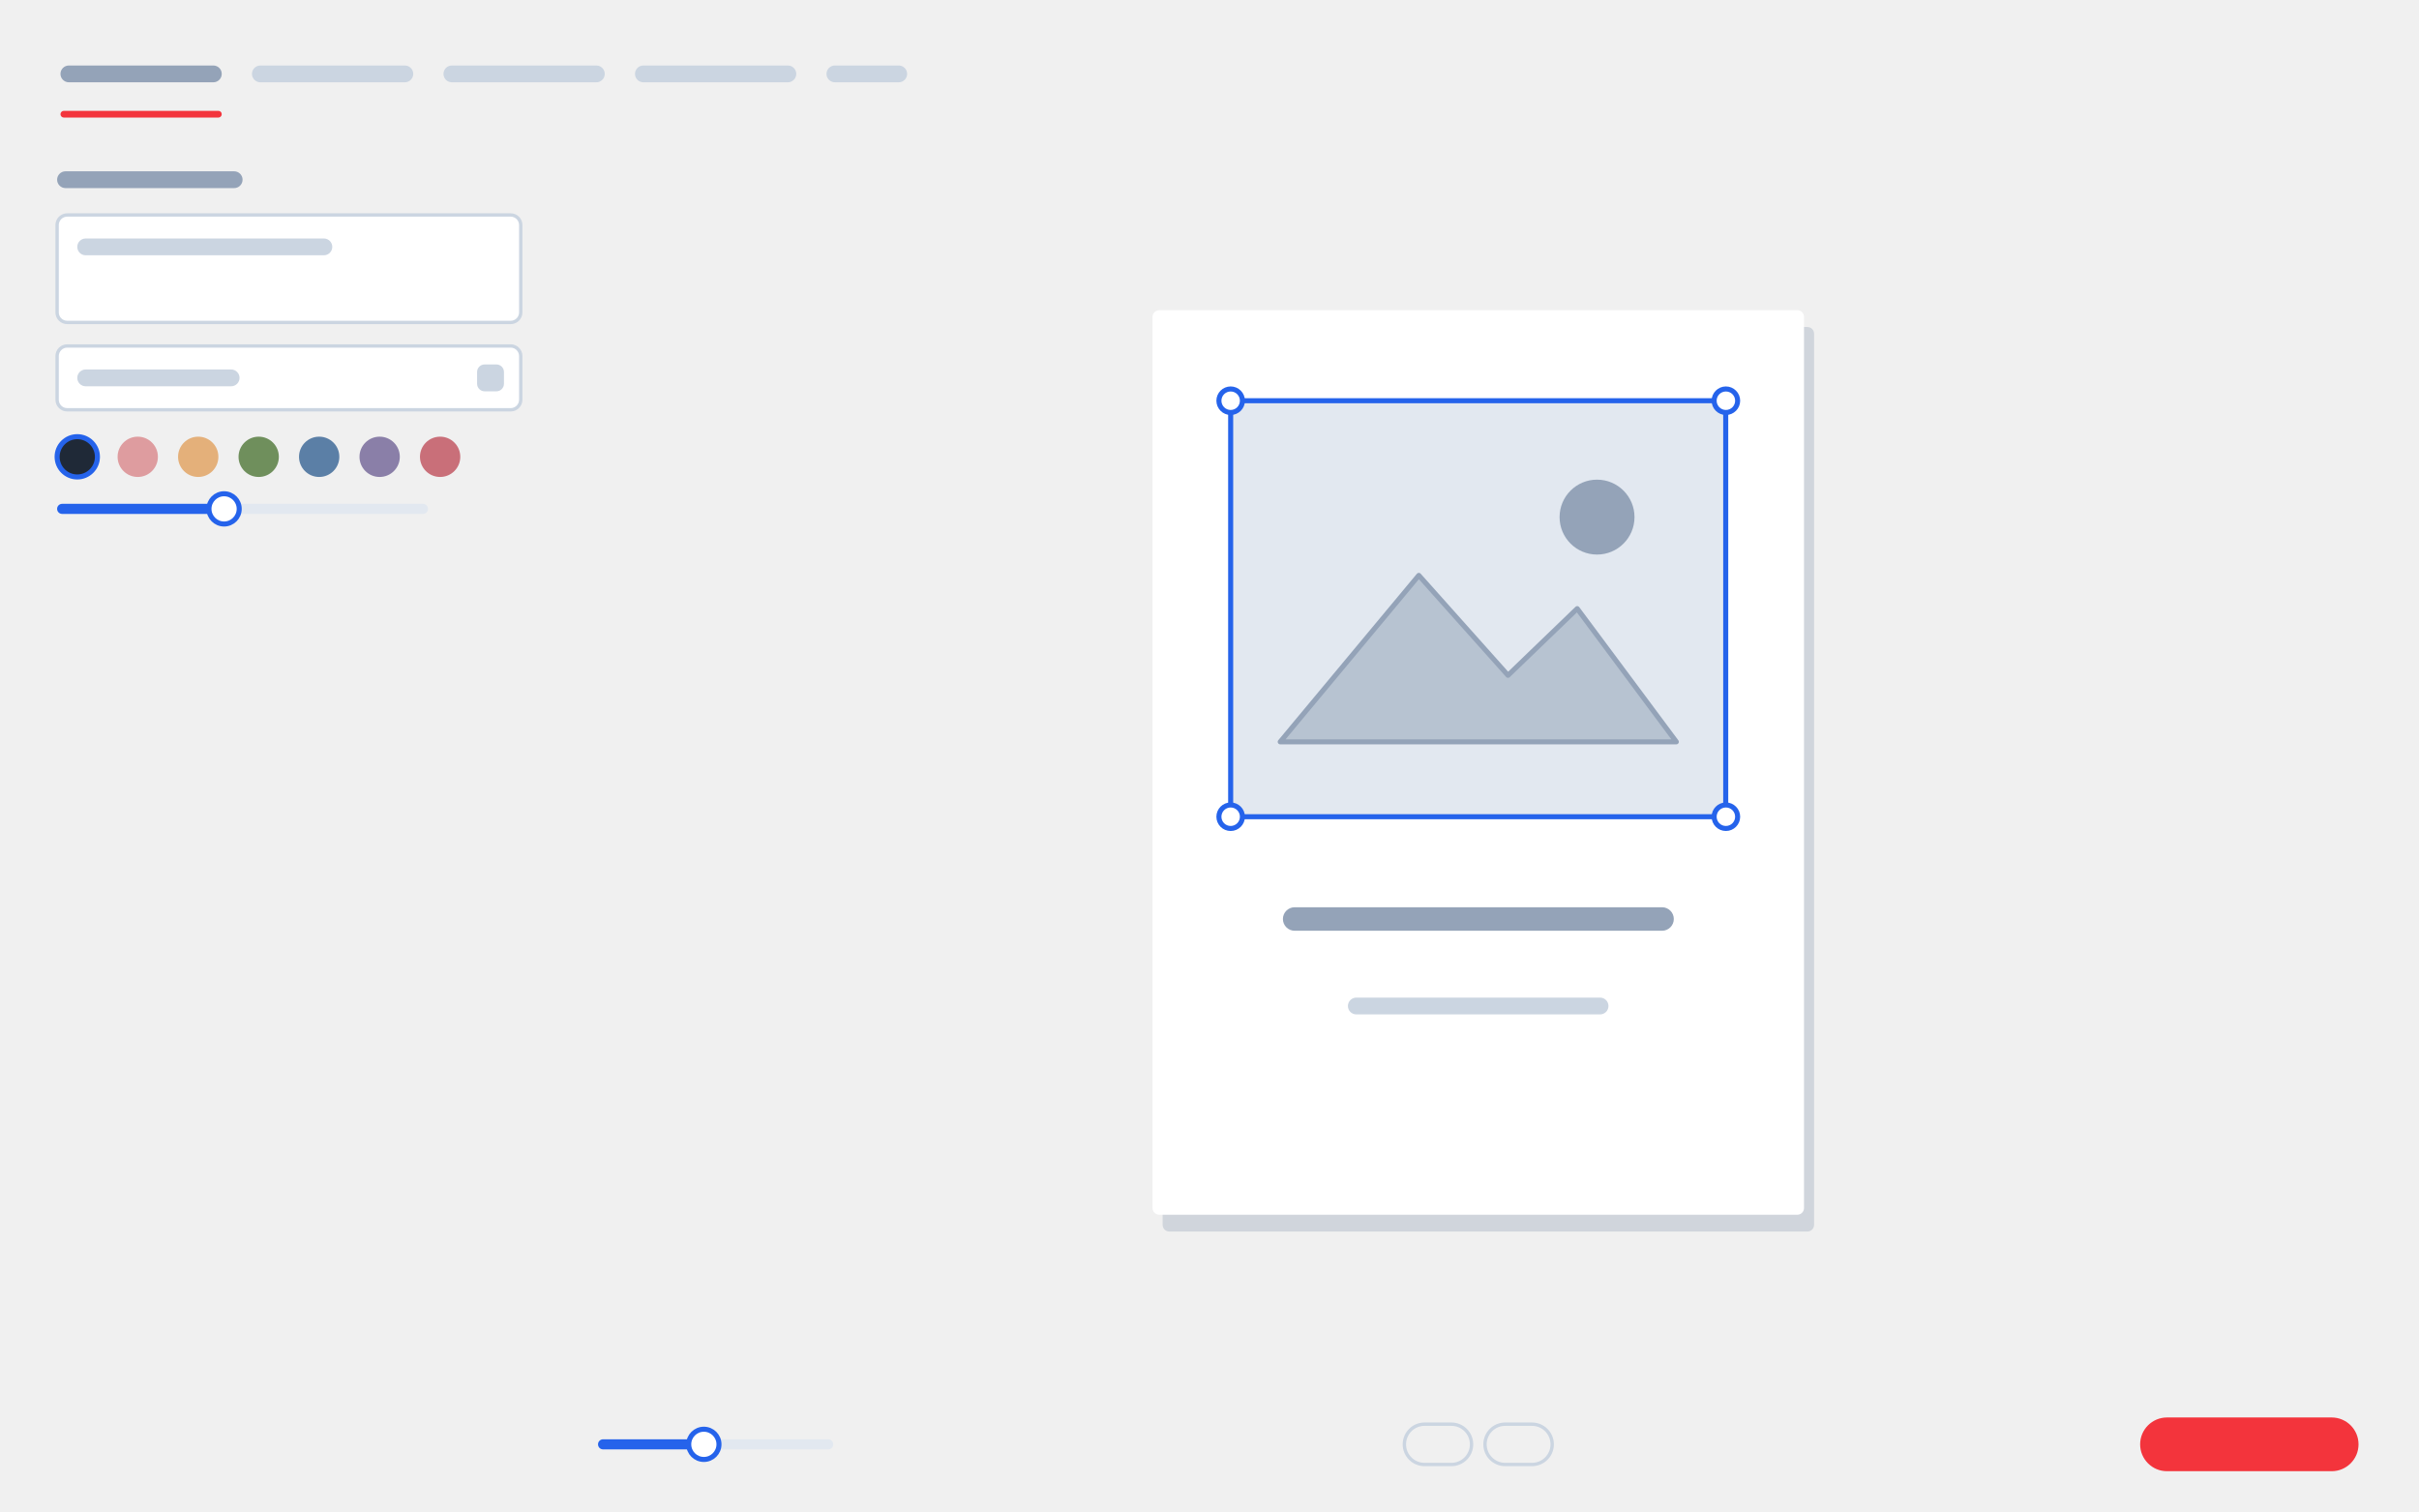
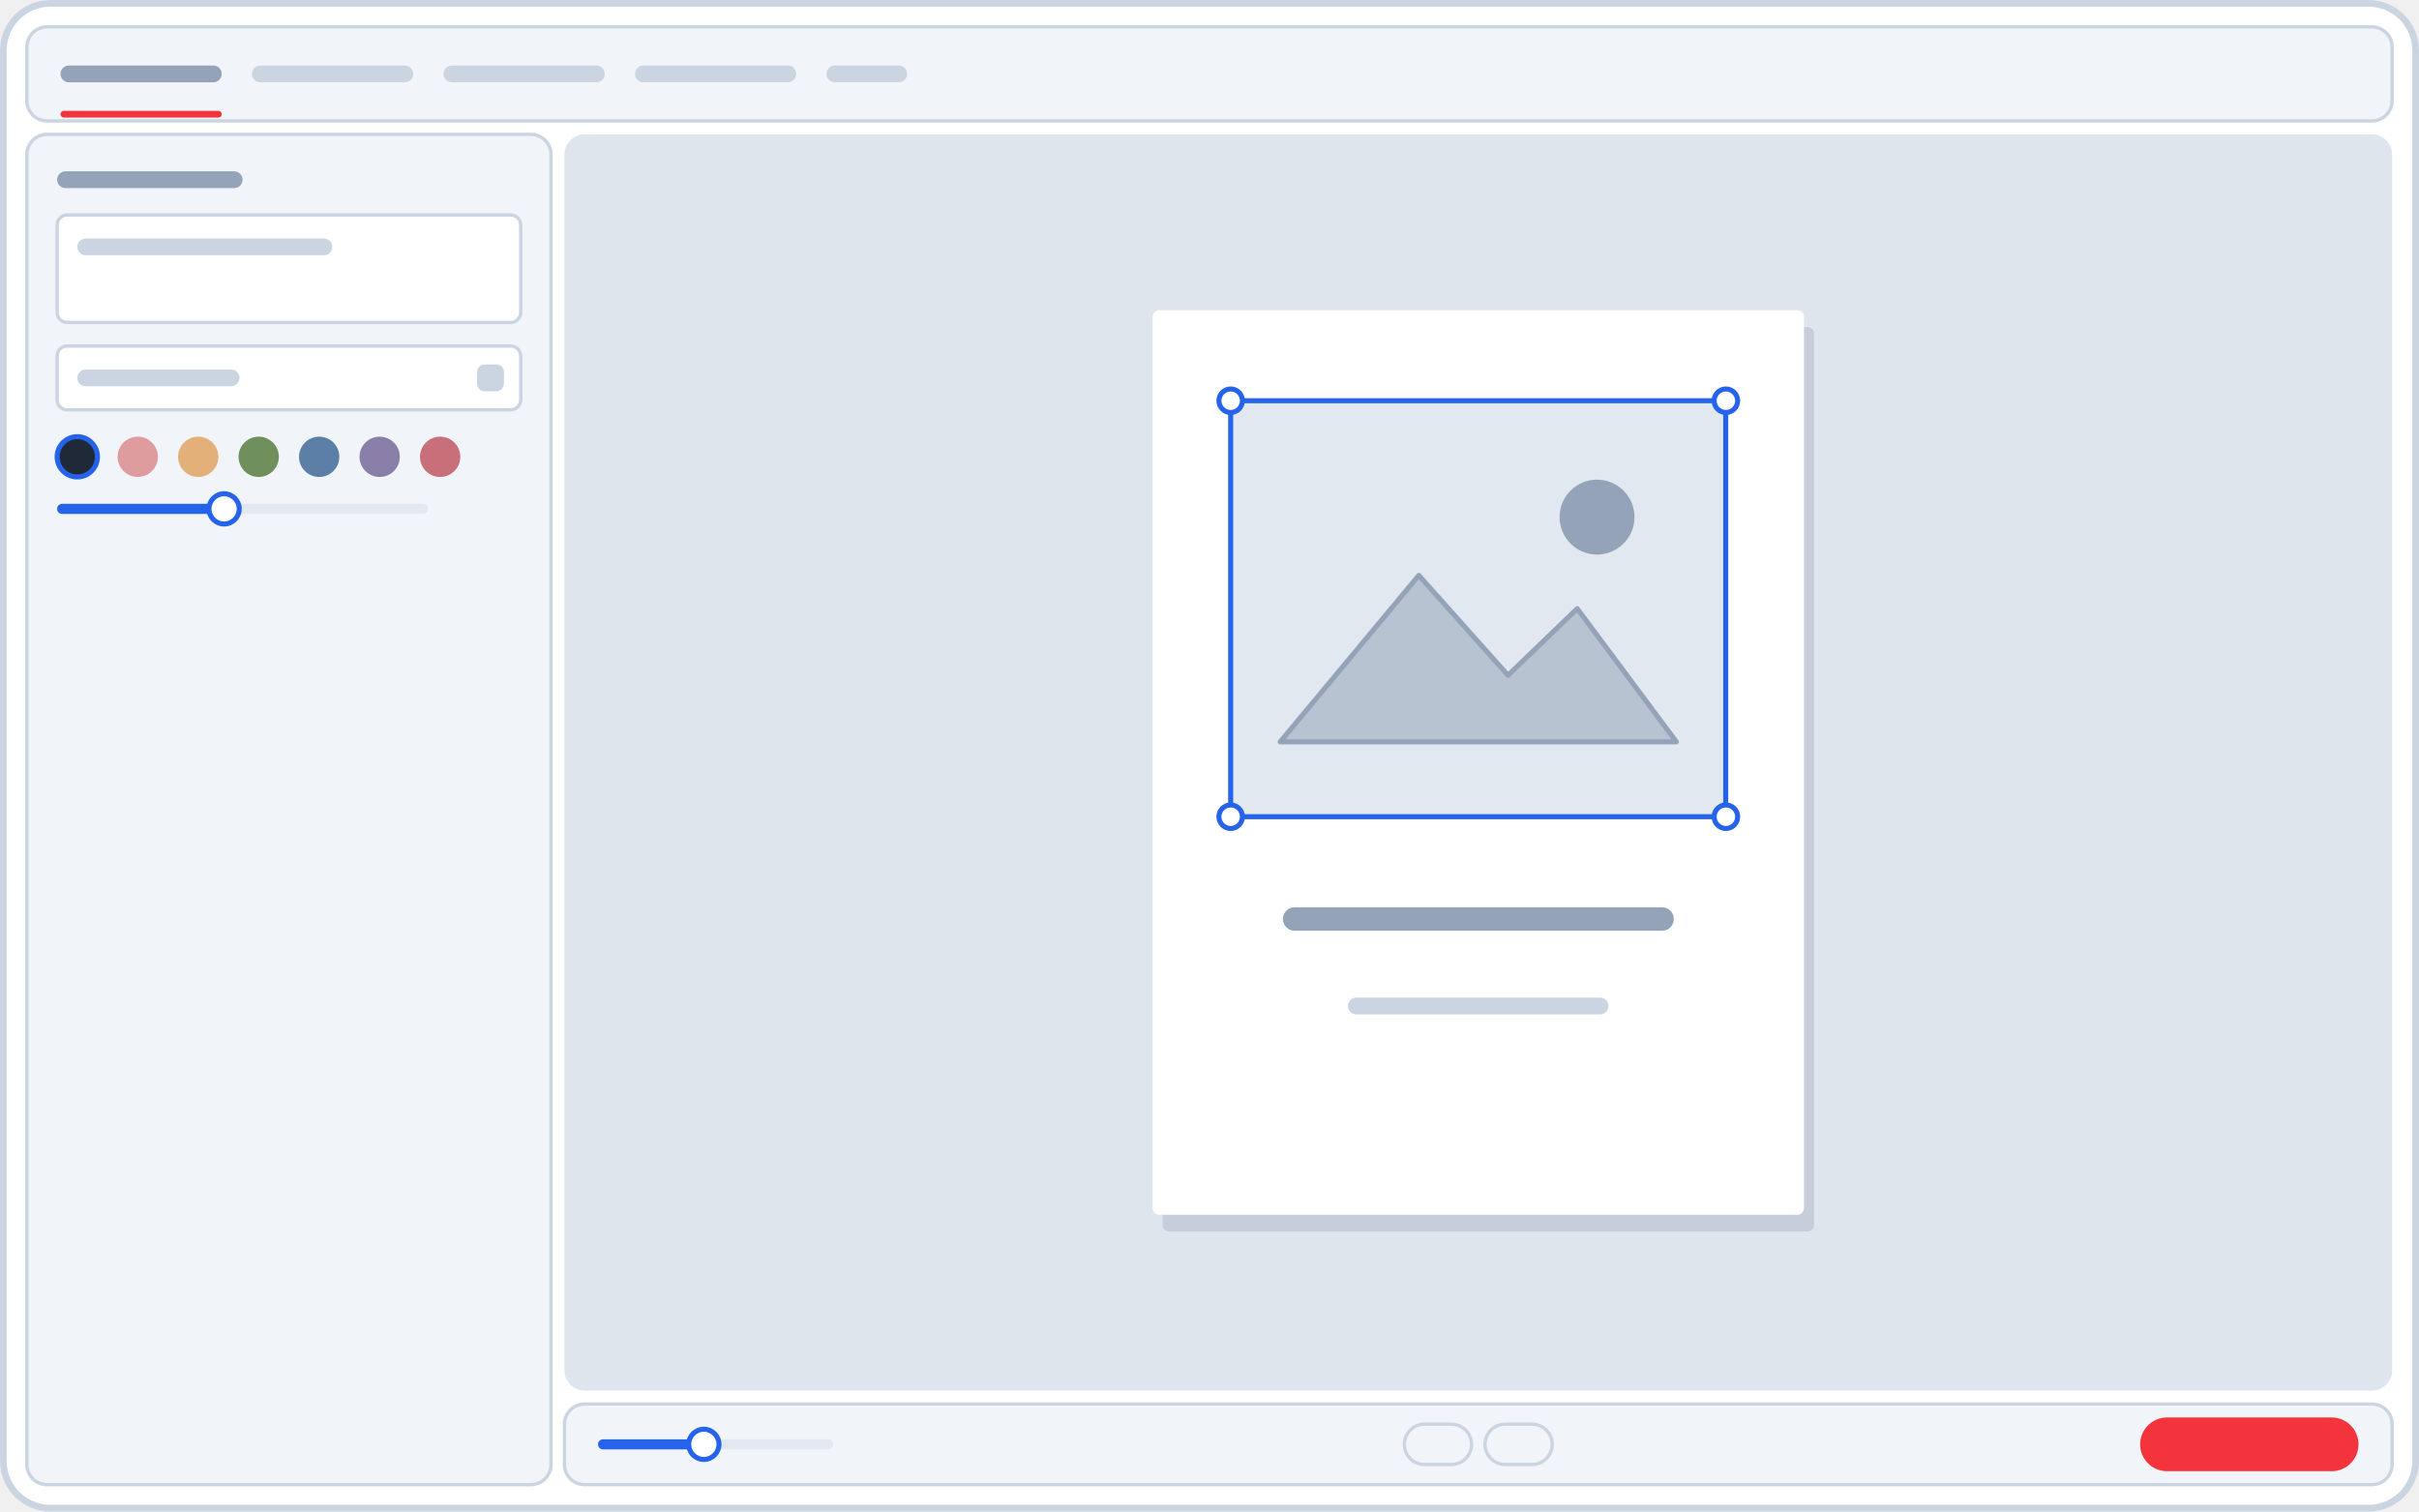
<svg xmlns="http://www.w3.org/2000/svg" viewBox="0 0 1440 900" role="img">
-   <rect x="2" y="2" rx="28" fill="#ffffff" stroke="#cbd5e1" stroke-width="4" />
+   <rect x="2" y="2" width="1436" height="896" rx="28" fill="#ffffff" stroke="#cbd5e1" stroke-width="4" />
  <g>
-     <rect x="16" y="16" rx="12" fill="#f1f5f9" stroke="#cbd5e1" stroke-width="2" />
+     <rect x="16" y="16" width="1408" height="56" rx="12" fill="#f1f5f9" stroke="#cbd5e1" stroke-width="2" />
    <rect x="36" y="39" width="96" height="10" rx="5" fill="#94a3b8" />
    <rect x="36" y="66" width="96" height="4" rx="2" fill="#f3343c" />
    <rect x="150" y="39" width="96" height="10" rx="5" fill="#cbd5e1" />
    <rect x="264" y="39" width="96" height="10" rx="5" fill="#cbd5e1" />
    <rect x="378" y="39" width="96" height="10" rx="5" fill="#cbd5e1" />
    <rect x="492" y="39" width="48" height="10" rx="5" fill="#cbd5e1" />
  </g>
  <g>
-     <rect x="16" y="80" rx="12" fill="#f1f5f9" stroke="#cbd5e1" stroke-width="2" />
+     <rect x="16" y="80" width="312" height="804" rx="12" fill="#f1f5f9" stroke="#cbd5e1" stroke-width="2" />
    <rect x="34" y="102" width="110.4" height="10" rx="5" fill="#94a3b8" />
    <rect x="34" y="128" width="276" height="64" rx="6" fill="#ffffff" stroke="#cbd5e1" stroke-width="2" />
    <rect x="46" y="142" width="151.8" height="10" rx="5" fill="#cbd5e1" />
    <rect x="34" y="206" width="276" height="38" rx="6" fill="#ffffff" stroke="#cbd5e1" stroke-width="2" />
    <rect x="46" y="220" width="96.6" height="10" rx="5" fill="#cbd5e1" />
    <rect x="284" y="217" width="16" height="16" rx="4.5" fill="#cbd5e1" />
    <circle cx="46" cy="272" r="12" fill="#1F2937" stroke="#2563eb" stroke-width="3" />
    <circle cx="82" cy="272" r="12" fill="#DE9C9F" />
    <circle cx="118" cy="272" r="12" fill="#E4B07A" />
    <circle cx="154" cy="272" r="12" fill="#6F8F5C" />
    <circle cx="190" cy="272" r="12" fill="#5B7FA6" />
    <circle cx="226" cy="272" r="12" fill="#8A7FA8" />
    <circle cx="262" cy="272" r="12" fill="#C96F79" />
    <rect x="34" y="300" width="220.8" height="6" rx="3" fill="#e2e8f0" />
    <rect x="34" y="300" width="99.4" height="6" rx="3" fill="#2563eb" />
    <circle cx="133.4" cy="303" r="9" fill="#ffffff" stroke="#2563eb" stroke-width="3" />
  </g>
  <g>
-     <rect x="336" y="80" rx="12" fill="#dfe5ec" />
+     <rect x="336" y="80" width="1088" height="748" rx="12" fill="#dfe5ec" />
    <rect x="692.1" y="194.7" width="387.8" height="538.6" rx="4" fill="#94a3b8" fill-opacity="0.35" />
    <rect x="686.1" y="184.7" width="387.8" height="538.6" rx="4" fill="#ffffff" />
    <rect x="732.6" y="238.6" width="294.7" height="247.7" rx="6" fill="#e2e8f0" />
    <path d="M762.1 441.7 L844.6 342.6 L897.7 402.1 L938.9 362.4 L997.9 441.7 Z" fill="#94a3b8" fill-opacity="0.55" stroke="#94a3b8" stroke-width="3" stroke-linejoin="round" />
    <circle cx="950.7" cy="307.9" r="22.3" fill="#94a3b8" />
    <rect x="763.7" y="540.2" width="232.7" height="14" rx="7" fill="#94a3b8" />
    <rect x="802.4" y="594" width="155.1" height="10" rx="5" fill="#cbd5e1" />
    <rect x="732.6" y="238.6" width="294.7" height="247.7" fill="none" stroke="#2563eb" stroke-width="3" />
    <circle cx="732.6" cy="238.6" r="7" fill="#ffffff" stroke="#2563eb" stroke-width="3" />
    <circle cx="1027.4" cy="238.6" r="7" fill="#ffffff" stroke="#2563eb" stroke-width="3" />
    <circle cx="732.6" cy="486.3" r="7" fill="#ffffff" stroke="#2563eb" stroke-width="3" />
    <circle cx="1027.4" cy="486.3" r="7" fill="#ffffff" stroke="#2563eb" stroke-width="3" />
  </g>
  <g>
-     <rect x="336" y="836" rx="12" fill="#f1f5f9" stroke="#cbd5e1" stroke-width="2" />
+     <rect x="336" y="836" width="1088" height="48" rx="12" fill="#f1f5f9" stroke="#cbd5e1" stroke-width="2" />
    <rect x="356" y="857" width="140" height="6" rx="3" fill="#e2e8f0" />
    <rect x="356" y="857" width="63" height="6" rx="3" fill="#2563eb" />
    <circle cx="419" cy="860" r="9" fill="#ffffff" stroke="#2563eb" stroke-width="3" />
    <rect x="836" y="848" width="40" height="24" rx="12" fill="none" stroke="#cbd5e1" stroke-width="2" />
    <rect x="884" y="848" width="40" height="24" rx="12" fill="none" stroke="#cbd5e1" stroke-width="2" />
    <rect x="1274" y="844" width="130" height="32" rx="16" fill="#f3343c" />
  </g>
</svg>
